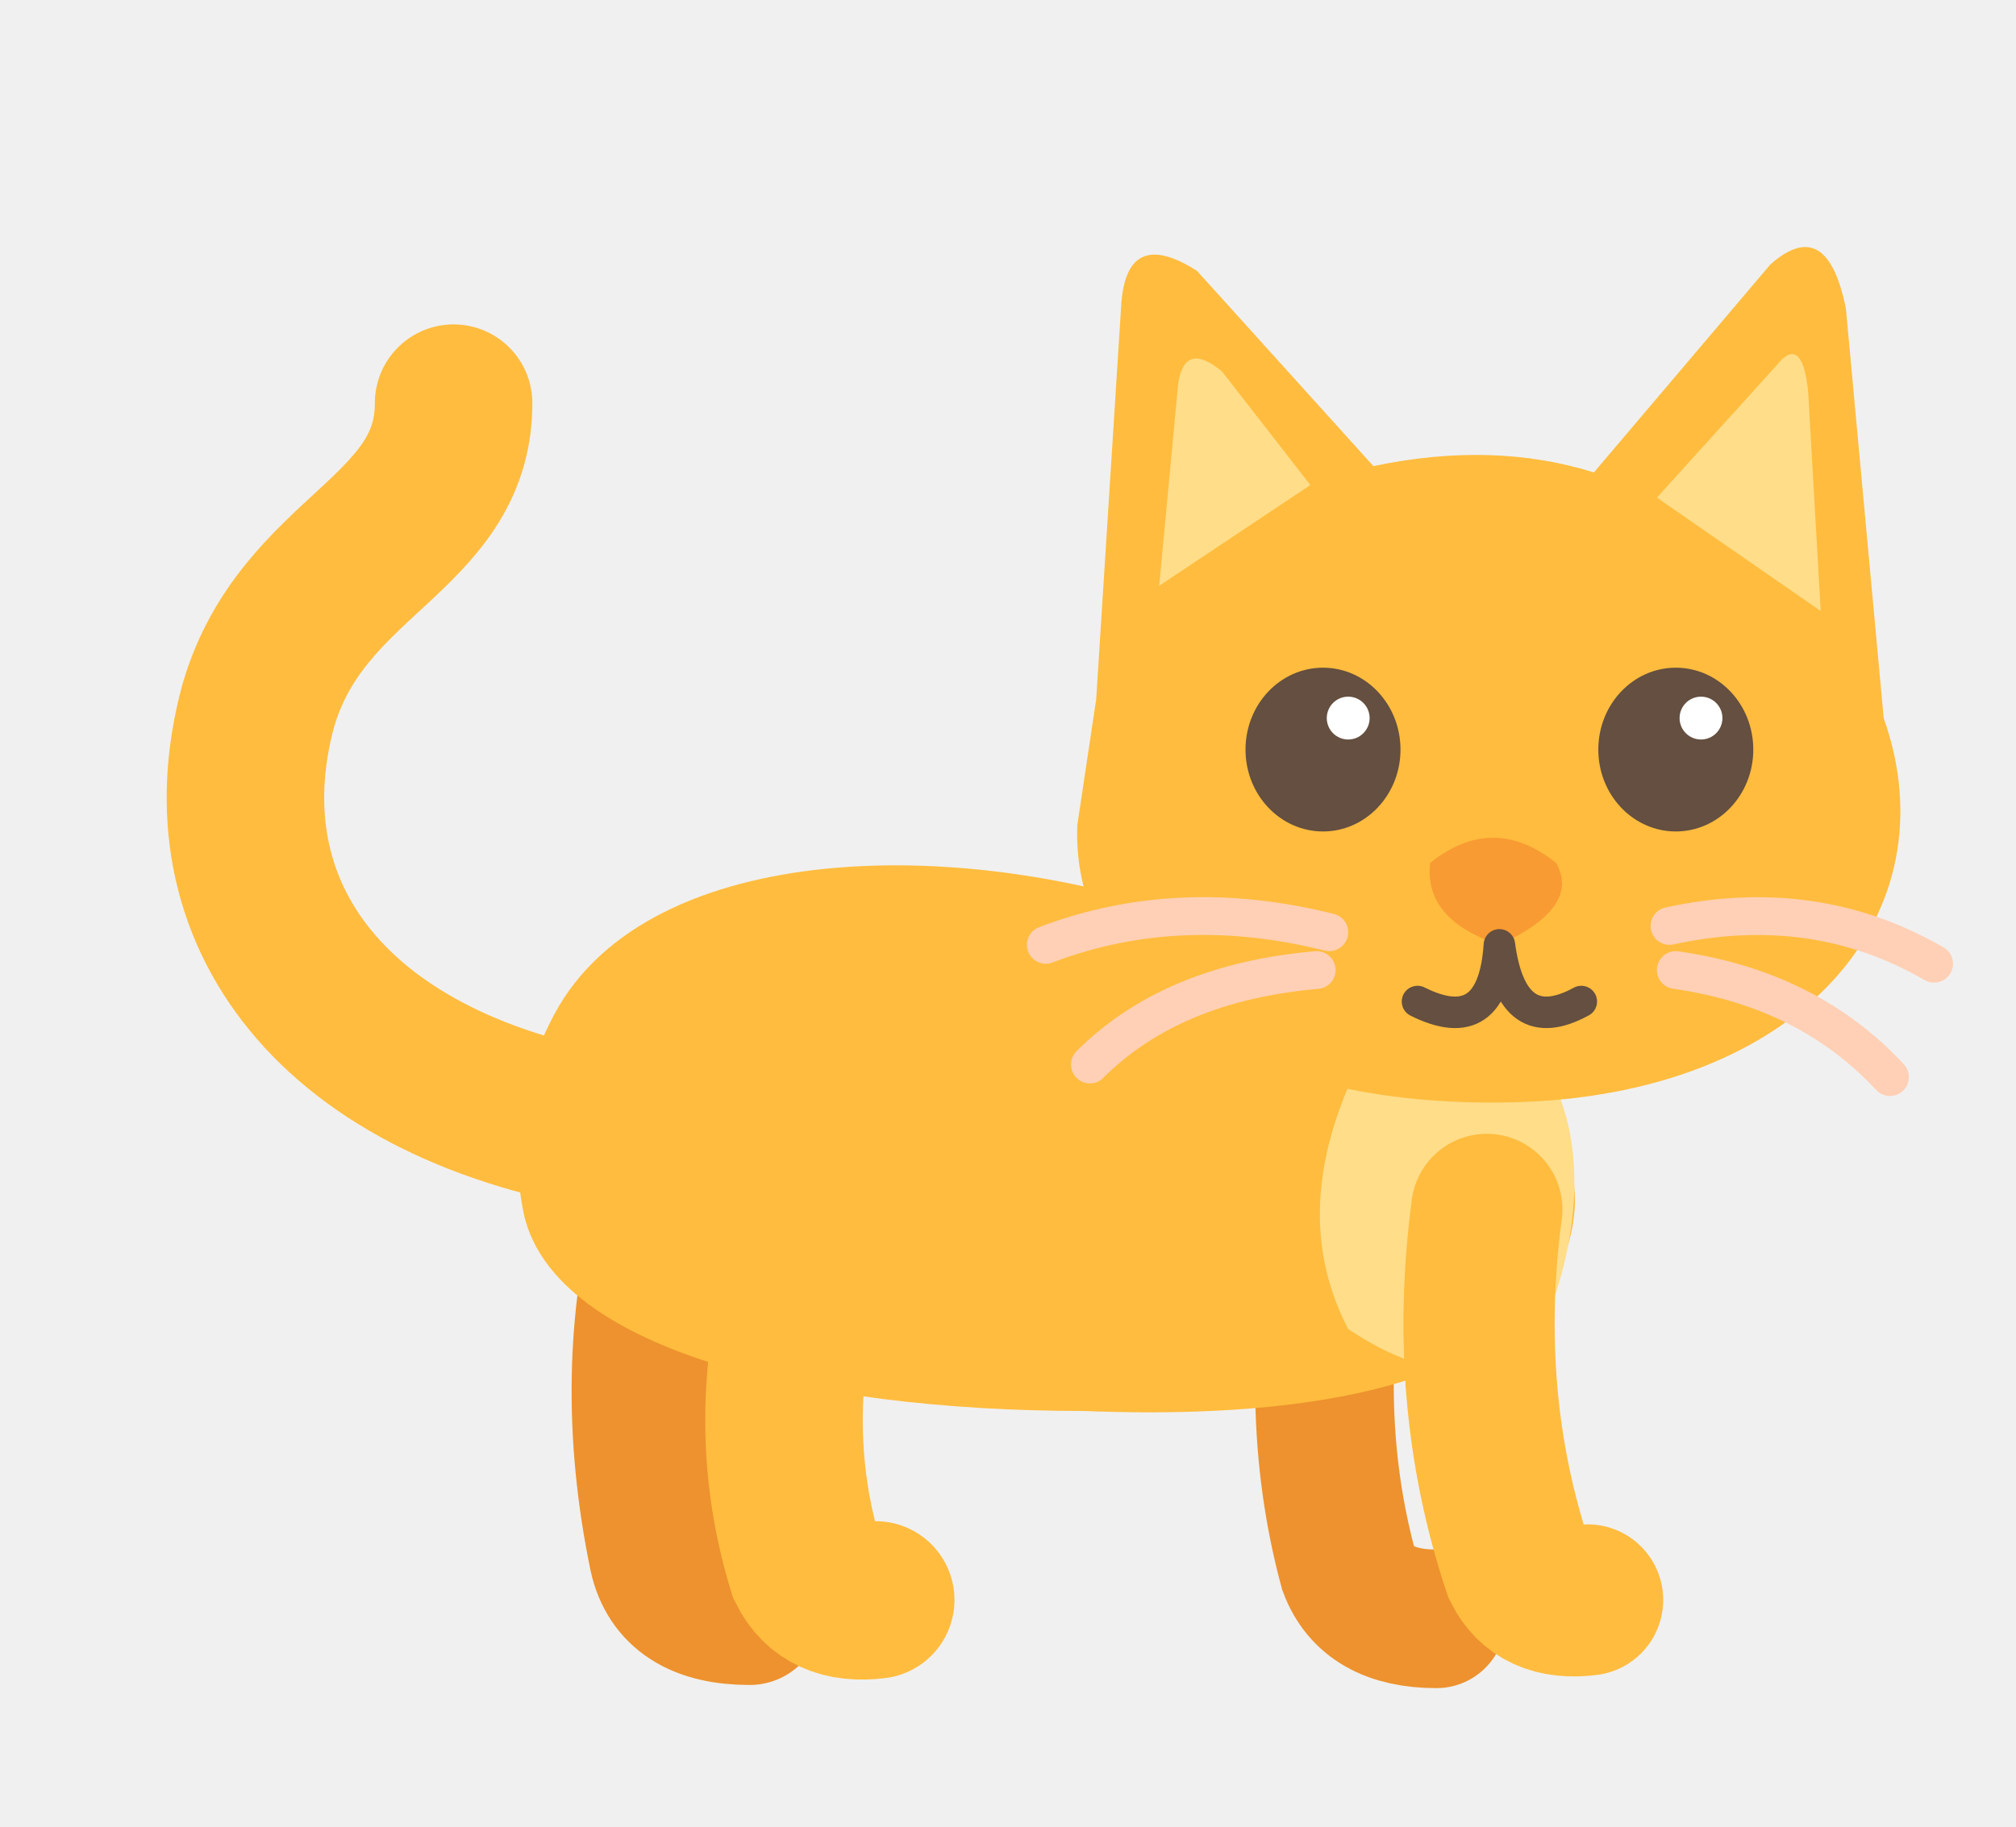
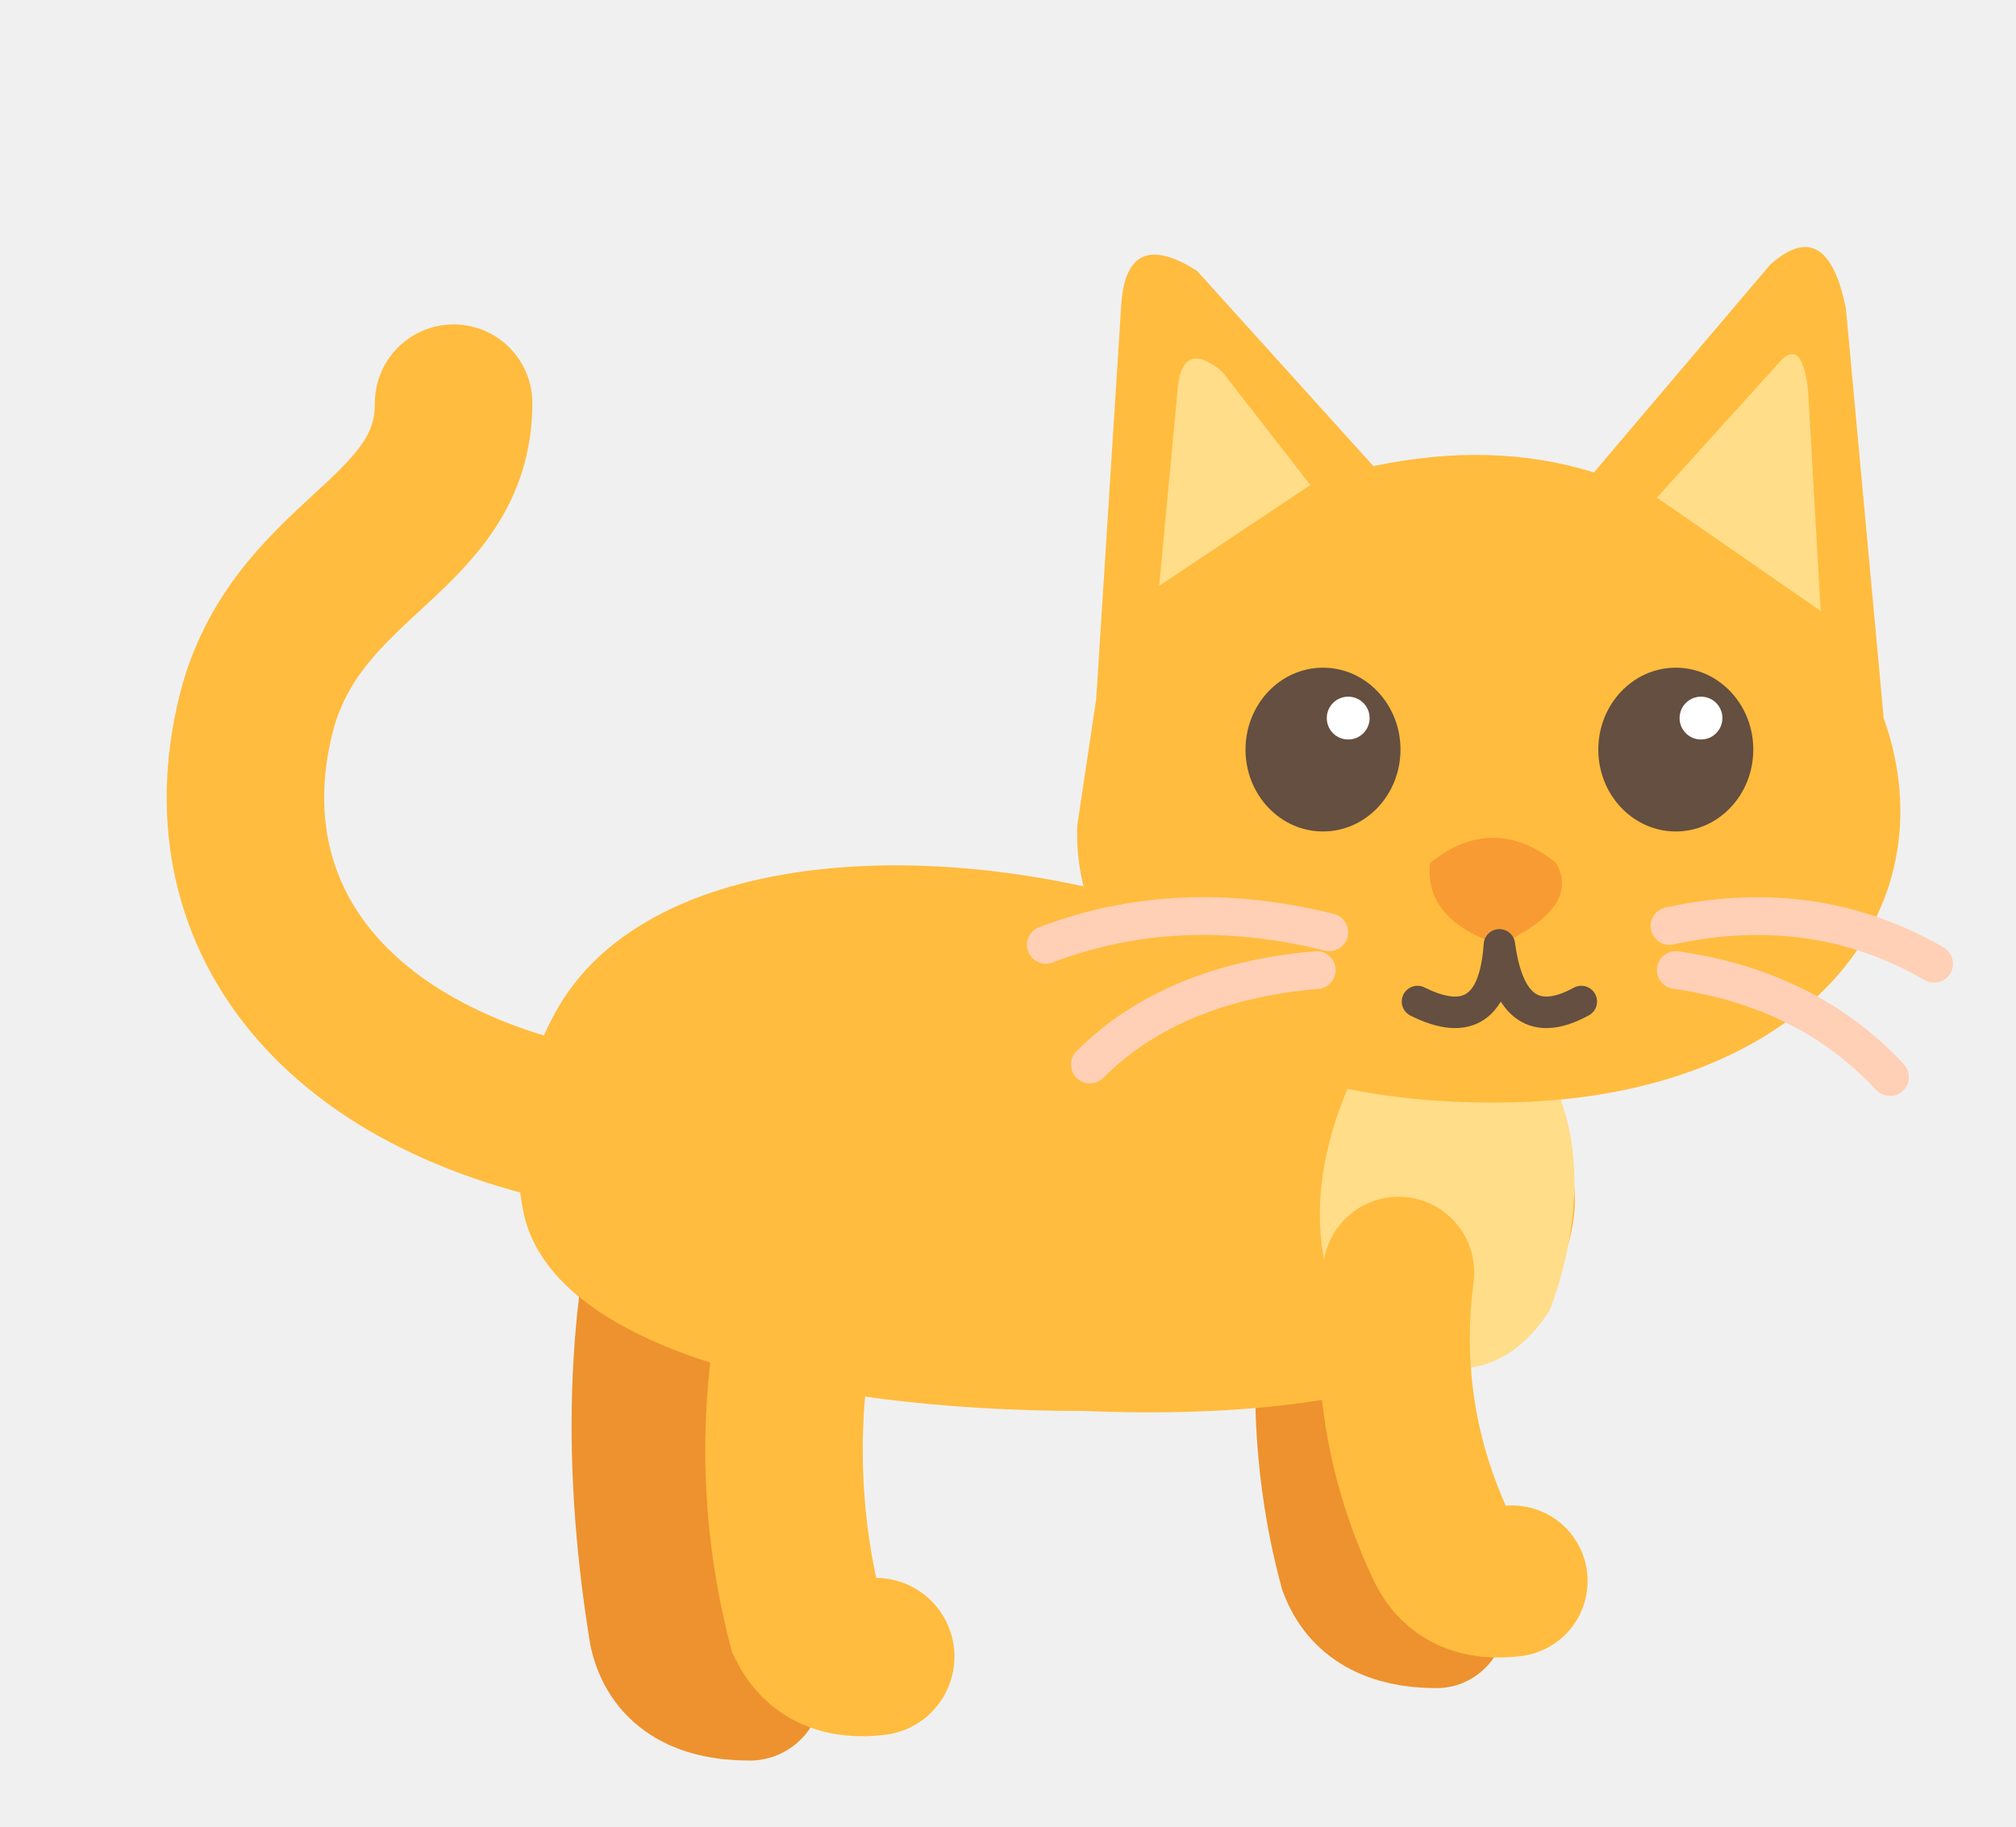
<svg xmlns="http://www.w3.org/2000/svg" viewBox="0 0 320 290" role="img" aria-label="제자리에서 걷는 노란 고양이">
  <style>
- .cat-lift{animation:lift 1.2s ease-in-out infinite}.cat-head{animation:head 1.2s ease-in-out infinite;transform-origin:230px 135px}.cat-tail{animation:tail 2.4s ease-in-out infinite;transform-origin:98px 180px}.leg{transform-box:view-box}.leg-a{animation:step-a 1.2s cubic-bezier(.45,0,.4,1) infinite;transform-origin:106px 192px}.leg-b{animation:step-b 1.2s cubic-bezier(.45,0,.4,1) infinite;transform-origin:130px 194px}.leg-c{animation:step-b 1.2s cubic-bezier(.45,0,.4,1) infinite;transform-origin:213px 193px}.leg-d{animation:step-a 1.2s cubic-bezier(.45,0,.4,1) infinite;transform-origin:236px 192px}
+ .cat-lift{animation:lift 1.2s ease-in-out infinite}.cat-head{animation:head 1.2s ease-in-out infinite;transform-origin:230px 135px}.cat-tail{animation:tail 2.4s ease-in-out infinite;transform-origin:98px 180px}.leg{transform-box:view-box}.leg-a{animation:step-a 1.2s cubic-bezier(.45,0,.4,1) infinite;transform-origin:106px 192px}.leg-b{animation:step-b 1.2s cubic-bezier(.45,0,.4,1) infinite;transform-origin:130px 194px}.leg-c{animation:step-b 1.2s cubic-bezier(.45,0,.4,1) infinite;transform-origin:213px 193px}.leg-d{animation:step-a 1.2s cubic-bezier(.45,0,.4,1) infinite;transform-origin:222px 202px}
@keyframes step-a{0%,100%{transform:rotate(17deg)}25%{transform:rotate(0deg) translateY(-5px)}50%{transform:rotate(-17deg)}75%{transform:rotate(0deg)}}
@keyframes step-b{0%,100%{transform:rotate(-17deg)}25%{transform:rotate(0deg)}50%{transform:rotate(17deg)}75%{transform:rotate(0deg) translateY(-5px)}}
@keyframes lift{0%,50%,100%{transform:translateY(0)}25%,75%{transform:translateY(-2px)}}
@keyframes head{0%,50%,100%{transform:rotate(-1deg)}25%,75%{transform:rotate(1deg)}}
@keyframes tail{0%,100%{transform:rotate(-5deg)}50%{transform:rotate(6deg)}}
@media(prefers-reduced-motion:reduce){*{animation:none!important}}
</style>
  <g class="cat-lift">
    <g class="cat-tail">
      <path d="M99 180 C53 173 32 145 41 112 C48 88 72 85 72 64" fill="none" stroke="#ffbc3e" stroke-width="25" stroke-linecap="round" />
    </g>
    <g class="leg leg-a">
-       <path d="M106 192 Q99 218 105 247 Q107 256 119 256" fill="none" stroke="#ed922e" stroke-width="23" stroke-linecap="round" />
+       <path d="M106 192 Q99 222 105 259 Q107 268 119 268" fill="none" stroke="#ed922e" stroke-width="23" stroke-linecap="round" />
    </g>
    <g class="leg leg-c">
      <path d="M213 193 Q207 223 214 249 Q217 257 228 257" fill="none" stroke="#ed922e" stroke-width="22" stroke-linecap="round" />
    </g>
    <path d="M88 161 C103 133 154 132 193 147 C223 150 250 168 250 191 C249 214 222 226 172 224 C128 224 87 214 83 192 Q80 176 88 161Z" fill="#ffbc3e" />
    <path d="M222 158 C249 158 255 184 246 208 Q235 225 214 211 Q202 188 222 158Z" fill="#ffdd89" />
    <g class="leg leg-b">
-       <path d="M130 195 Q120 223 128 249 Q131 255 139 254" fill="none" stroke="#ffbc3e" stroke-width="25" stroke-linecap="round" />
+       <path d="M130 195 Q120 227 128 258 Q131 264 139 263" fill="none" stroke="#ffbc3e" stroke-width="25" stroke-linecap="round" />
    </g>
    <g class="leg leg-d">
-       <path d="M236 192 Q232 222 241 249 Q244 255 252 254" fill="none" stroke="#ffbc3e" stroke-width="24" stroke-linecap="round" />
+       <path d="M222 202 Q219 225 229 246 Q232 252 240 251" fill="none" stroke="#ffbc3e" stroke-width="24" stroke-linecap="round" />
    </g>
    <g class="cat-head">
      <path d="M174 111 L178 48 Q179 36 190 43 L218 74 Q237 70 253 75 L281 42 Q290 34 293 49 L299 114 C310 145 286 174 240 175 C197 176 170 157 171 131Z" fill="#ffbc3e" />
      <path d="M184 93 L187 61 Q188 54 194 59 L208 77Z M263 79 L282 58 Q286 53 287 62 L289 97Z" fill="#ffdd89" />
      <ellipse cx="210" cy="119" rx="12.3" ry="13" fill="#644f40" />
      <ellipse cx="266" cy="119" rx="12.3" ry="13" fill="#644f40" />
      <circle cx="214" cy="114" r="3.4" fill="white" />
      <circle cx="270" cy="114" r="3.4" fill="white" />
      <path d="M227 137 Q237 129 247 137 Q251 144 238 150 Q226 146 227 137Z" fill="#f89b33" />
      <path d="M238 150 Q237 165 225 159 M238 150 Q240 165 251 159" fill="none" stroke="#644f40" stroke-width="5" stroke-linecap="round" />
      <path d="M211 148 Q187 142 166 150 M209 154 Q186 156 173 169 M265 147 Q288 142 307 153 M266 154 Q287 157 300 171" fill="none" stroke="#ffd0b5" stroke-width="6" stroke-linecap="round" />
    </g>
  </g>
</svg>
